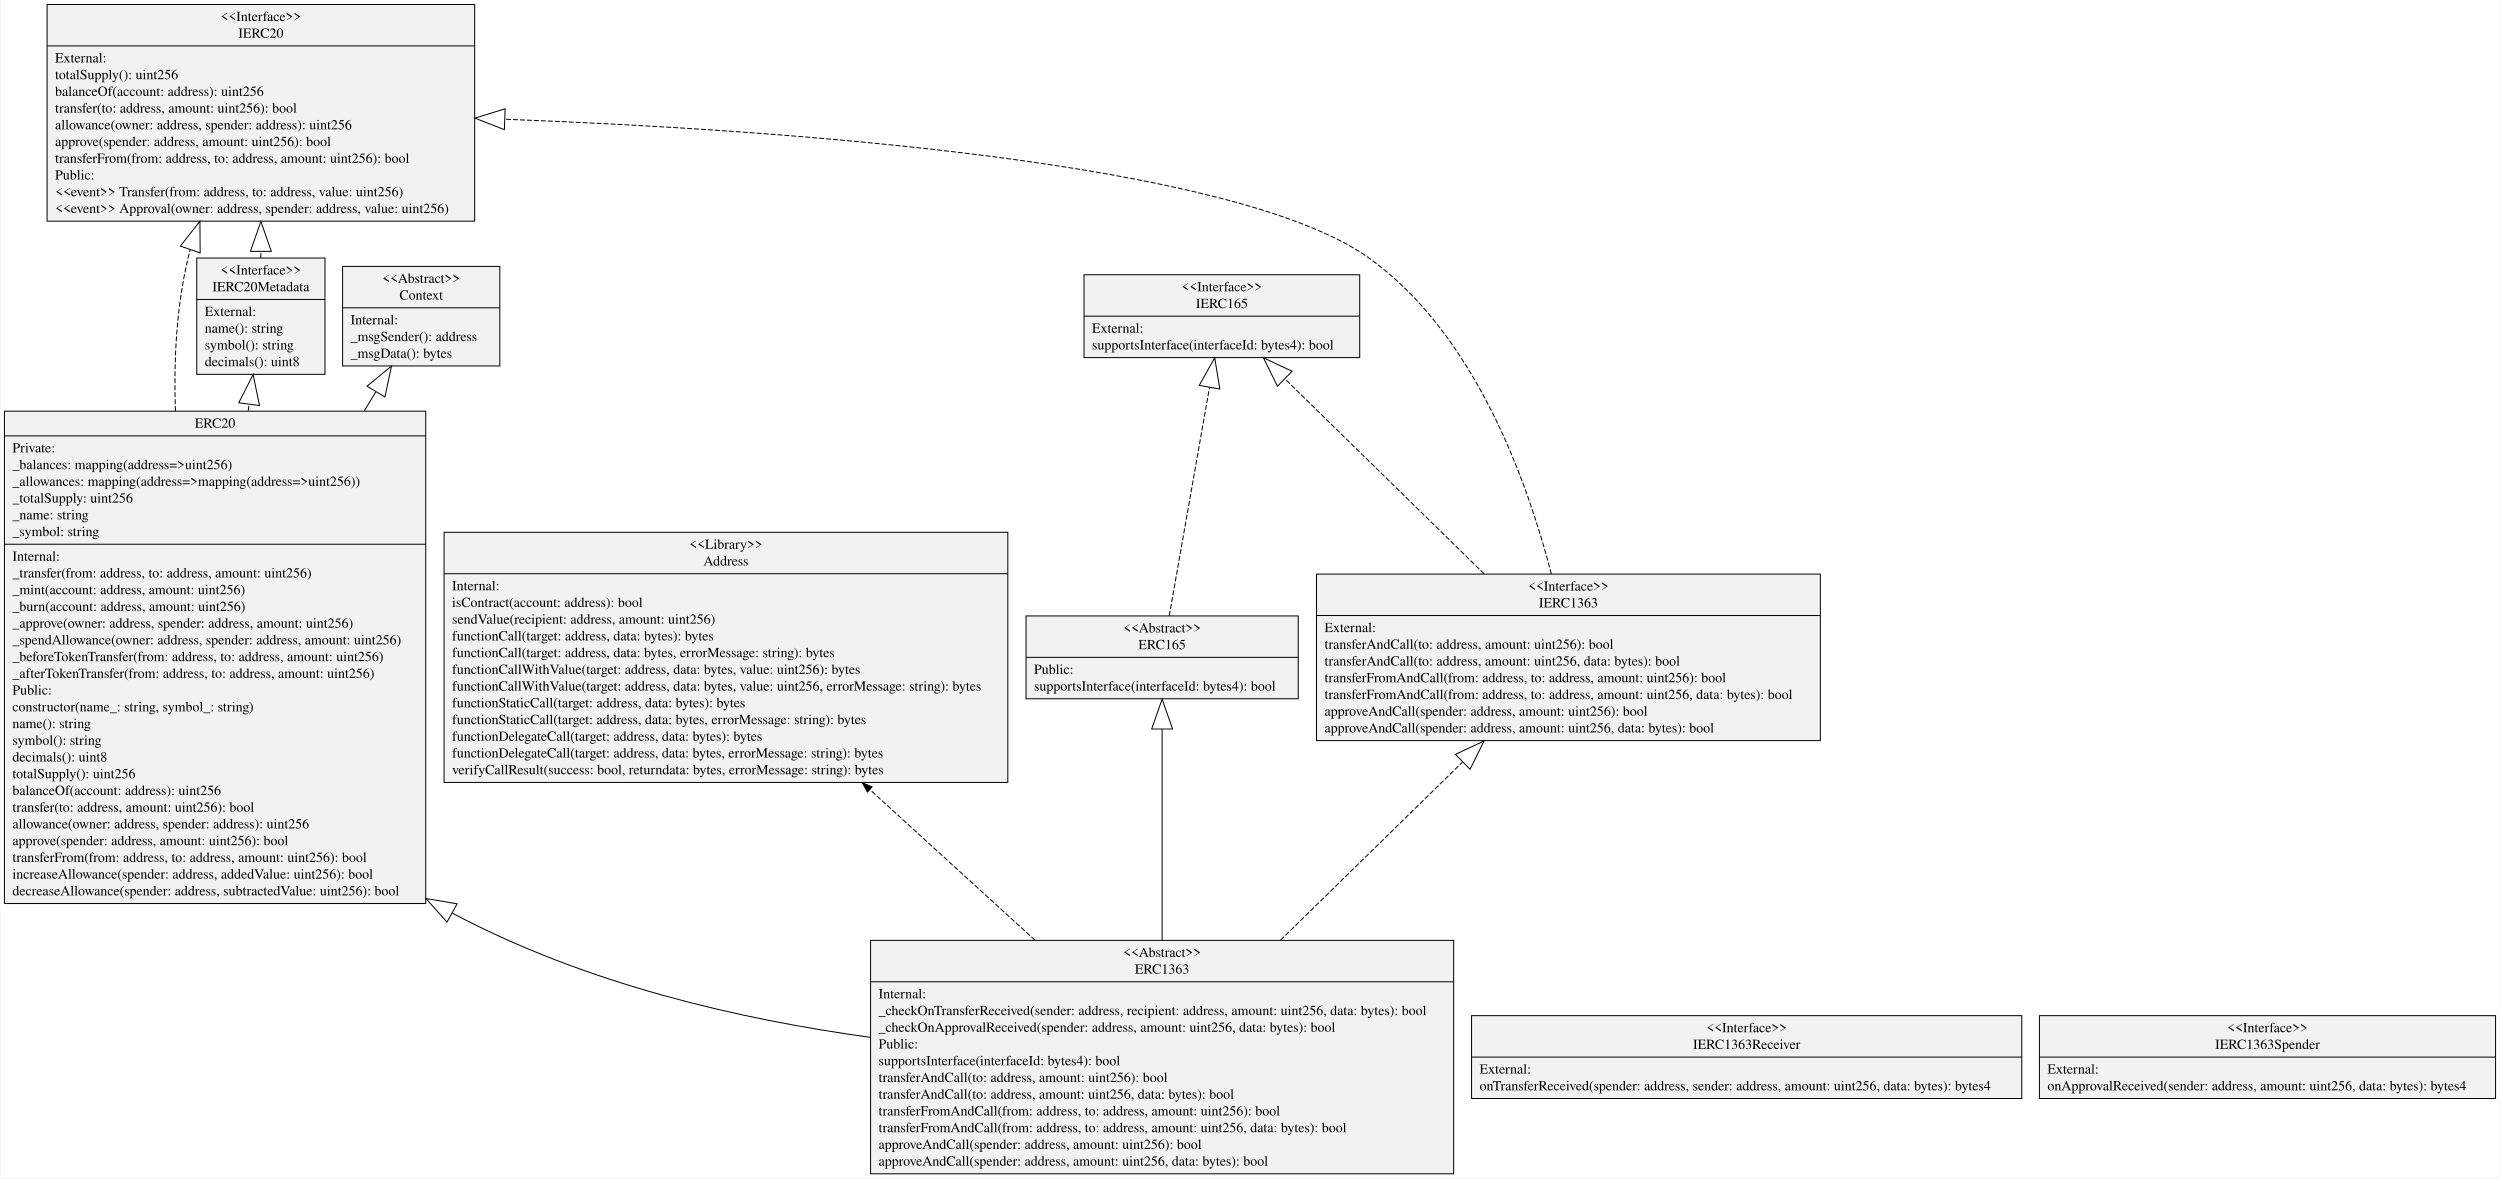
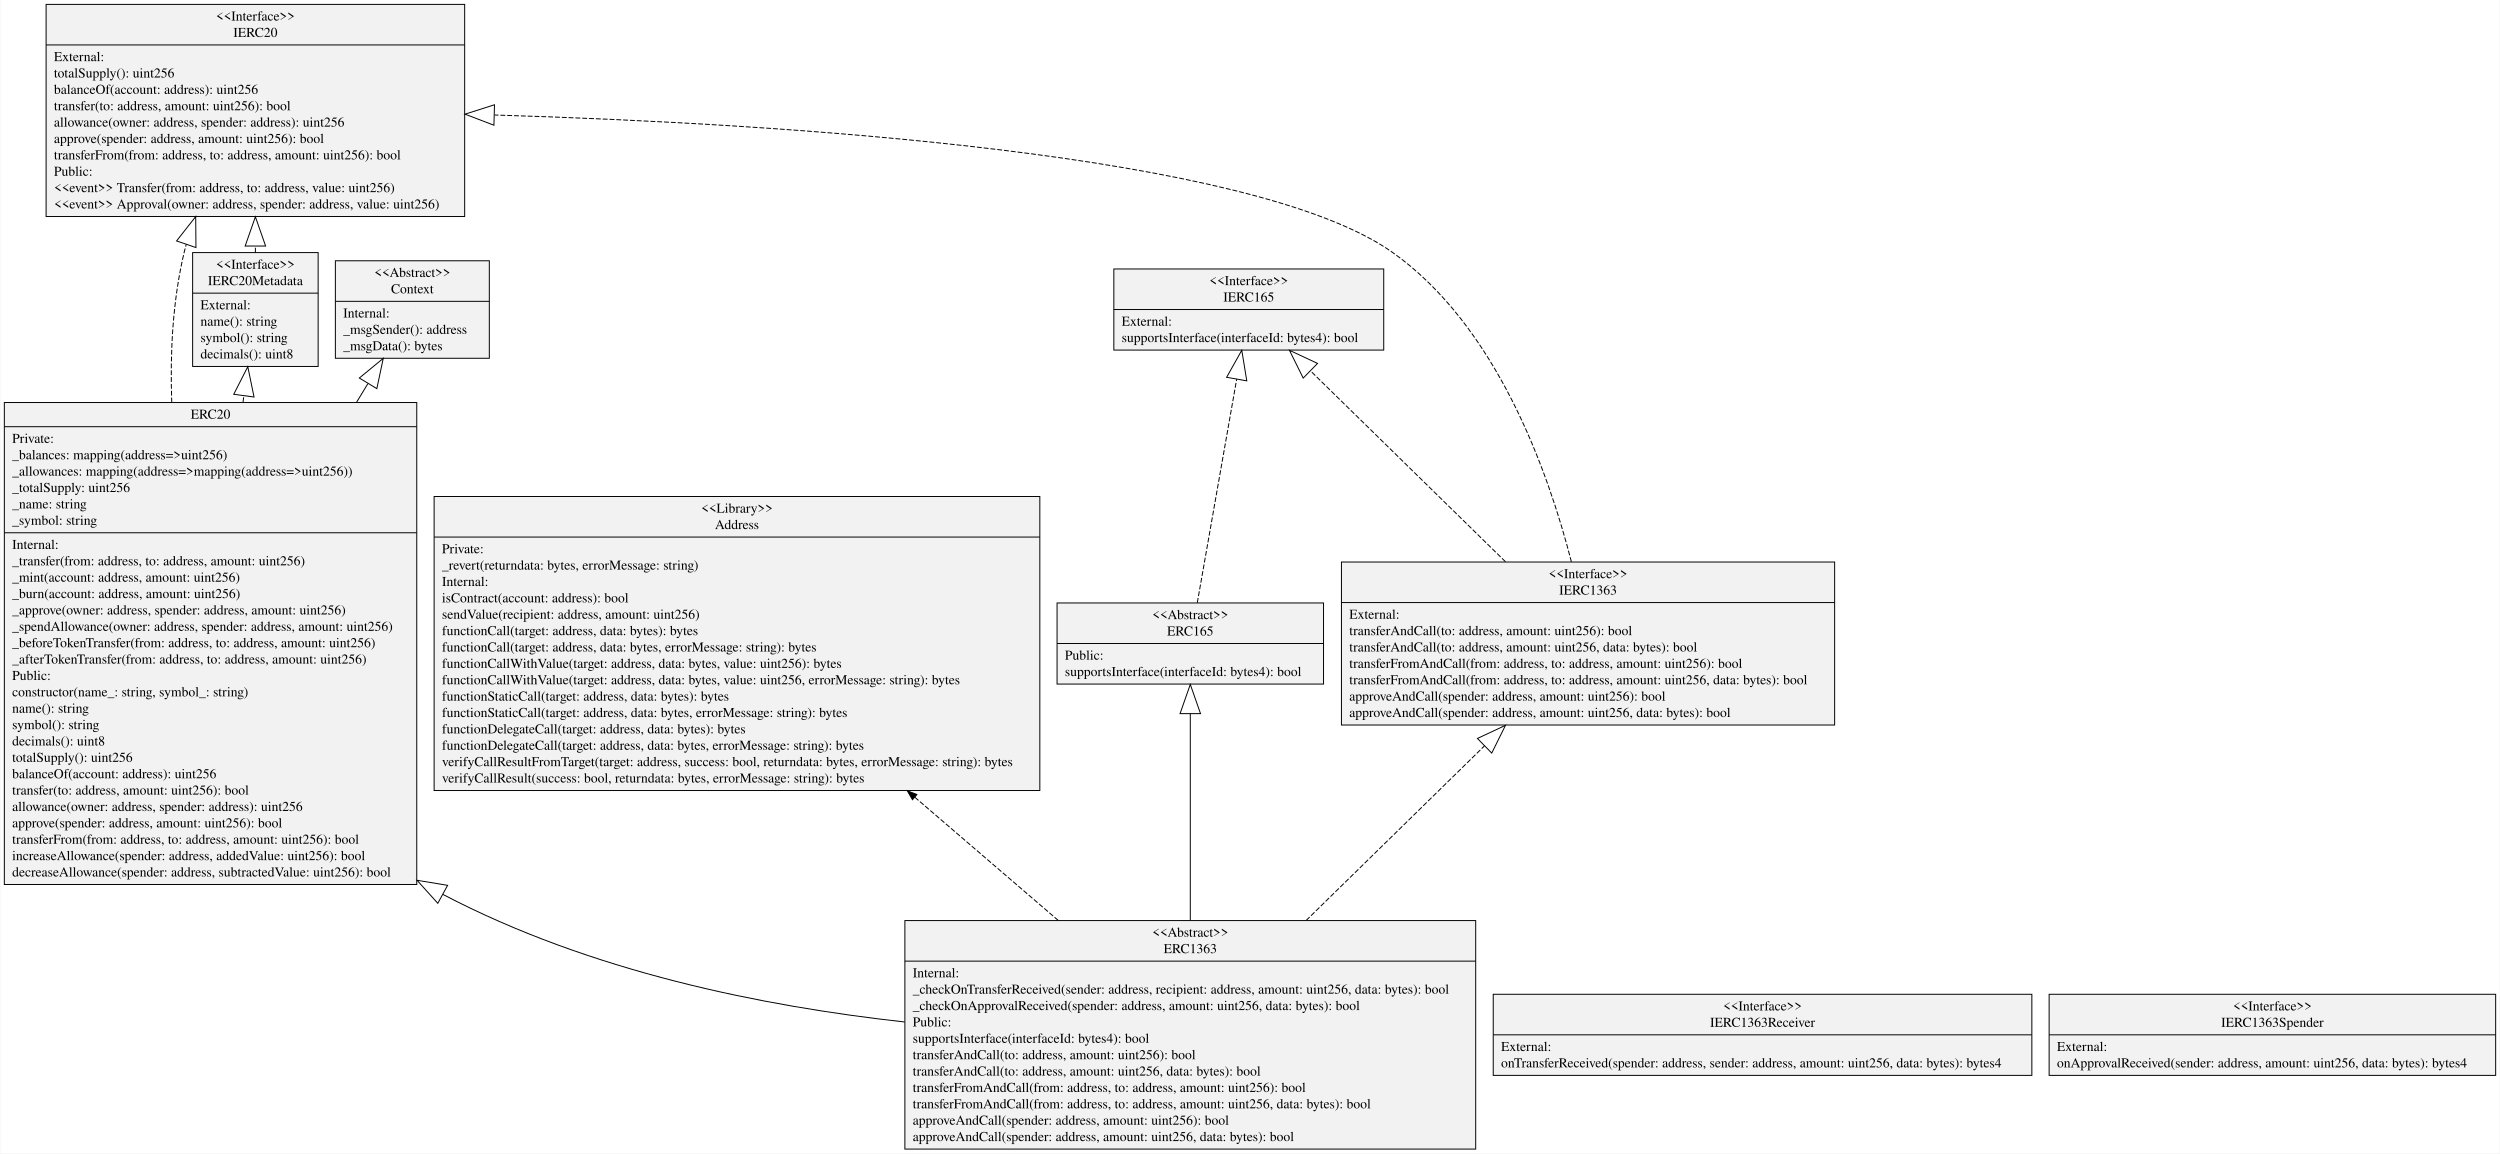
- <svg xmlns="http://www.w3.org/2000/svg" width="2510pt" height="1183pt" viewBox="0.00 0.00 2509.56 1183.20">
+ <svg xmlns="http://www.w3.org/2000/svg" width="2564pt" height="1183pt" viewBox="0.00 0.00 2563.56 1183.20">
  <g id="graph0" class="graph" transform="scale(1 1) rotate(0) translate(4 1179.2)">
-     <polygon fill="white" stroke="transparent" points="-4,4 -4,-1179.2 2505.56,-1179.2 2505.56,4 -4,4" />
+     <polygon fill="white" stroke="transparent" points="-4,4 -4,-1179.2 2559.56,-1179.2 2559.56,4 -4,4" />
    <g id="node1" class="node">
      <polygon fill="#f2f2f2" stroke="black" points="42.85,-957.1 42.85,-1174.7 472.21,-1174.7 472.21,-957.1 42.85,-957.1" />
      <text text-anchor="middle" x="257.53" y="-1158.1" font-family="Times,serif" font-size="14.00">&lt;&lt;Interface&gt;&gt;</text>
      <text text-anchor="middle" x="257.53" y="-1141.3" font-family="Times,serif" font-size="14.00">IERC20</text>
      <polyline fill="none" stroke="black" points="42.85,-1133.1 472.21,-1133.1 " />
      <text text-anchor="start" x="50.85" y="-1116.5" font-family="Times,serif" font-size="14.00">External:</text>
      <text text-anchor="start" x="50.85" y="-1099.7" font-family="Times,serif" font-size="14.00">     totalSupply(): uint256</text>
      <text text-anchor="start" x="50.85" y="-1082.9" font-family="Times,serif" font-size="14.00">     balanceOf(account: address): uint256</text>
      <text text-anchor="start" x="50.85" y="-1066.1" font-family="Times,serif" font-size="14.00">     transfer(to: address, amount: uint256): bool</text>
      <text text-anchor="start" x="50.85" y="-1049.3" font-family="Times,serif" font-size="14.00">     allowance(owner: address, spender: address): uint256</text>
      <text text-anchor="start" x="50.85" y="-1032.5" font-family="Times,serif" font-size="14.00">     approve(spender: address, amount: uint256): bool</text>
      <text text-anchor="start" x="50.85" y="-1015.7" font-family="Times,serif" font-size="14.00">     transferFrom(from: address, to: address, amount: uint256): bool</text>
      <text text-anchor="start" x="50.85" y="-998.9" font-family="Times,serif" font-size="14.00">Public:</text>
      <text text-anchor="start" x="50.85" y="-982.1" font-family="Times,serif" font-size="14.00">    &lt;&lt;event&gt;&gt; Transfer(from: address, to: address, value: uint256)</text>
      <text text-anchor="start" x="50.85" y="-965.3" font-family="Times,serif" font-size="14.00">    &lt;&lt;event&gt;&gt; Approval(owner: address, spender: address, value: uint256)</text>
    </g>
    <g id="node2" class="node">
      <polygon fill="#f2f2f2" stroke="black" points="193.16,-803.3 193.16,-920.1 321.91,-920.1 321.91,-803.3 193.16,-803.3" />
      <text text-anchor="middle" x="257.53" y="-903.5" font-family="Times,serif" font-size="14.00">&lt;&lt;Interface&gt;&gt;</text>
      <text text-anchor="middle" x="257.53" y="-886.7" font-family="Times,serif" font-size="14.00">IERC20Metadata</text>
      <polyline fill="none" stroke="black" points="193.16,-878.5 321.91,-878.5 " />
      <text text-anchor="start" x="201.16" y="-861.9" font-family="Times,serif" font-size="14.00">External:</text>
      <text text-anchor="start" x="201.16" y="-845.1" font-family="Times,serif" font-size="14.00">     name(): string</text>
      <text text-anchor="start" x="201.16" y="-828.3" font-family="Times,serif" font-size="14.00">     symbol(): string</text>
      <text text-anchor="start" x="201.16" y="-811.5" font-family="Times,serif" font-size="14.00">     decimals(): uint8</text>
    </g>
    <g id="edge1" class="edge">
      <path fill="none" stroke="black" stroke-dasharray="5,2" d="M257.53,-920.1C257.53,-922.27 257.53,-924.47 257.53,-926.7" />
      <polygon fill="none" stroke="black" points="247.03,-926.81 257.53,-956.81 268.03,-926.81 247.03,-926.81" />
    </g>
    <g id="node3" class="node">
      <polygon fill="#f2f2f2" stroke="black" points="339.58,-811.7 339.58,-911.7 497.49,-911.7 497.49,-811.7 339.58,-811.7" />
      <text text-anchor="middle" x="418.53" y="-895.1" font-family="Times,serif" font-size="14.00">&lt;&lt;Abstract&gt;&gt;</text>
      <text text-anchor="middle" x="418.53" y="-878.3" font-family="Times,serif" font-size="14.00">Context</text>
      <polyline fill="none" stroke="black" points="339.58,-870.1 497.49,-870.1 " />
      <text text-anchor="start" x="347.58" y="-853.5" font-family="Times,serif" font-size="14.00">Internal:</text>
      <text text-anchor="start" x="347.58" y="-836.7" font-family="Times,serif" font-size="14.00">    _msgSender(): address</text>
      <text text-anchor="start" x="347.58" y="-819.9" font-family="Times,serif" font-size="14.00">    _msgData(): bytes</text>
    </g>
    <g id="node4" class="node">
      <polygon fill="#f2f2f2" stroke="black" points="0,-271.9 0,-766.3 423.07,-766.3 423.07,-271.9 0,-271.9" />
      <text text-anchor="middle" x="211.53" y="-749.7" font-family="Times,serif" font-size="14.00">ERC20</text>
      <polyline fill="none" stroke="black" points="0,-741.5 423.07,-741.5 " />
      <text text-anchor="start" x="8" y="-724.9" font-family="Times,serif" font-size="14.00">Private:</text>
      <text text-anchor="start" x="8" y="-708.1" font-family="Times,serif" font-size="14.00">   _balances: mapping(address=&gt;uint256)</text>
      <text text-anchor="start" x="8" y="-691.3" font-family="Times,serif" font-size="14.00">   _allowances: mapping(address=&gt;mapping(address=&gt;uint256))</text>
      <text text-anchor="start" x="8" y="-674.5" font-family="Times,serif" font-size="14.00">   _totalSupply: uint256</text>
      <text text-anchor="start" x="8" y="-657.7" font-family="Times,serif" font-size="14.00">   _name: string</text>
      <text text-anchor="start" x="8" y="-640.9" font-family="Times,serif" font-size="14.00">   _symbol: string</text>
      <polyline fill="none" stroke="black" points="0,-632.7 423.07,-632.7 " />
      <text text-anchor="start" x="8" y="-616.1" font-family="Times,serif" font-size="14.00">Internal:</text>
      <text text-anchor="start" x="8" y="-599.3" font-family="Times,serif" font-size="14.00">    _transfer(from: address, to: address, amount: uint256)</text>
      <text text-anchor="start" x="8" y="-582.5" font-family="Times,serif" font-size="14.00">    _mint(account: address, amount: uint256)</text>
      <text text-anchor="start" x="8" y="-565.7" font-family="Times,serif" font-size="14.00">    _burn(account: address, amount: uint256)</text>
      <text text-anchor="start" x="8" y="-548.9" font-family="Times,serif" font-size="14.00">    _approve(owner: address, spender: address, amount: uint256)</text>
      <text text-anchor="start" x="8" y="-532.1" font-family="Times,serif" font-size="14.00">    _spendAllowance(owner: address, spender: address, amount: uint256)</text>
      <text text-anchor="start" x="8" y="-515.3" font-family="Times,serif" font-size="14.00">    _beforeTokenTransfer(from: address, to: address, amount: uint256)</text>
      <text text-anchor="start" x="8" y="-498.5" font-family="Times,serif" font-size="14.00">    _afterTokenTransfer(from: address, to: address, amount: uint256)</text>
      <text text-anchor="start" x="8" y="-481.7" font-family="Times,serif" font-size="14.00">Public:</text>
      <text text-anchor="start" x="8" y="-464.9" font-family="Times,serif" font-size="14.00">    constructor(name_: string, symbol_: string)</text>
      <text text-anchor="start" x="8" y="-448.1" font-family="Times,serif" font-size="14.00">    name(): string</text>
      <text text-anchor="start" x="8" y="-431.3" font-family="Times,serif" font-size="14.00">    symbol(): string</text>
      <text text-anchor="start" x="8" y="-414.5" font-family="Times,serif" font-size="14.00">    decimals(): uint8</text>
      <text text-anchor="start" x="8" y="-397.7" font-family="Times,serif" font-size="14.00">    totalSupply(): uint256</text>
      <text text-anchor="start" x="8" y="-380.9" font-family="Times,serif" font-size="14.00">    balanceOf(account: address): uint256</text>
      <text text-anchor="start" x="8" y="-364.1" font-family="Times,serif" font-size="14.00">    transfer(to: address, amount: uint256): bool</text>
      <text text-anchor="start" x="8" y="-347.3" font-family="Times,serif" font-size="14.00">    allowance(owner: address, spender: address): uint256</text>
      <text text-anchor="start" x="8" y="-330.5" font-family="Times,serif" font-size="14.00">    approve(spender: address, amount: uint256): bool</text>
      <text text-anchor="start" x="8" y="-313.7" font-family="Times,serif" font-size="14.00">    transferFrom(from: address, to: address, amount: uint256): bool</text>
      <text text-anchor="start" x="8" y="-296.9" font-family="Times,serif" font-size="14.00">    increaseAllowance(spender: address, addedValue: uint256): bool</text>
      <text text-anchor="start" x="8" y="-280.1" font-family="Times,serif" font-size="14.00">    decreaseAllowance(spender: address, subtractedValue: uint256): bool</text>
    </g>
    <g id="edge3" class="edge">
      <path fill="none" stroke="black" stroke-dasharray="5,2" d="M171.74,-766.41C169.88,-817.84 172.79,-871.37 184.53,-920.6 185.17,-923.26 185.86,-925.92 186.6,-928.59" />
      <polygon fill="none" stroke="black" points="176.69,-932.05 196.32,-957.05 196.56,-925.27 176.69,-932.05" />
    </g>
    <g id="edge4" class="edge">
      <path fill="none" stroke="black" stroke-dasharray="5,2" d="M244.84,-766.73C245.13,-768.86 245.42,-770.97 245.7,-773.07" />
      <polygon fill="none" stroke="black" points="235.33,-774.76 249.75,-803.09 256.14,-771.95 235.33,-774.76" />
    </g>
    <g id="edge2" class="edge">
      <path fill="none" stroke="black" d="M361.42,-766.73C365.4,-773.28 369.27,-779.64 372.98,-785.75" />
      <polygon fill="none" stroke="black" points="364.15,-791.44 388.71,-811.63 382.1,-780.54 364.15,-791.44" />
    </g>
    <g id="node5" class="node">
-       <polygon fill="#f2f2f2" stroke="black" points="441.47,-393.5 441.47,-644.7 1007.6,-644.7 1007.6,-393.5 441.47,-393.5" />
-       <text text-anchor="middle" x="724.53" y="-628.1" font-family="Times,serif" font-size="14.00">&lt;&lt;Library&gt;&gt;</text>
-       <text text-anchor="middle" x="724.53" y="-611.3" font-family="Times,serif" font-size="14.00">Address</text>
-       <polyline fill="none" stroke="black" points="441.47,-603.1 1007.6,-603.1 " />
-       <text text-anchor="start" x="449.47" y="-586.5" font-family="Times,serif" font-size="14.00">Internal:</text>
-       <text text-anchor="start" x="449.47" y="-569.7" font-family="Times,serif" font-size="14.00">    isContract(account: address): bool</text>
-       <text text-anchor="start" x="449.47" y="-552.9" font-family="Times,serif" font-size="14.00">    sendValue(recipient: address, amount: uint256)</text>
-       <text text-anchor="start" x="449.47" y="-536.1" font-family="Times,serif" font-size="14.00">    functionCall(target: address, data: bytes): bytes</text>
-       <text text-anchor="start" x="449.47" y="-519.3" font-family="Times,serif" font-size="14.00">    functionCall(target: address, data: bytes, errorMessage: string): bytes</text>
-       <text text-anchor="start" x="449.47" y="-502.5" font-family="Times,serif" font-size="14.00">    functionCallWithValue(target: address, data: bytes, value: uint256): bytes</text>
-       <text text-anchor="start" x="449.47" y="-485.7" font-family="Times,serif" font-size="14.00">    functionCallWithValue(target: address, data: bytes, value: uint256, errorMessage: string): bytes</text>
-       <text text-anchor="start" x="449.47" y="-468.9" font-family="Times,serif" font-size="14.00">    functionStaticCall(target: address, data: bytes): bytes</text>
-       <text text-anchor="start" x="449.47" y="-452.1" font-family="Times,serif" font-size="14.00">    functionStaticCall(target: address, data: bytes, errorMessage: string): bytes</text>
-       <text text-anchor="start" x="449.47" y="-435.3" font-family="Times,serif" font-size="14.00">    functionDelegateCall(target: address, data: bytes): bytes</text>
-       <text text-anchor="start" x="449.47" y="-418.5" font-family="Times,serif" font-size="14.00">    functionDelegateCall(target: address, data: bytes, errorMessage: string): bytes</text>
-       <text text-anchor="start" x="449.47" y="-401.7" font-family="Times,serif" font-size="14.00">    verifyCallResult(success: bool, returndata: bytes, errorMessage: string): bytes</text>
+       <polygon fill="#f2f2f2" stroke="black" points="440.87,-368.3 440.87,-669.9 1062.2,-669.9 1062.2,-368.3 440.87,-368.3" />
+       <text text-anchor="middle" x="751.53" y="-653.3" font-family="Times,serif" font-size="14.00">&lt;&lt;Library&gt;&gt;</text>
+       <text text-anchor="middle" x="751.53" y="-636.5" font-family="Times,serif" font-size="14.00">Address</text>
+       <polyline fill="none" stroke="black" points="440.87,-628.3 1062.2,-628.3 " />
+       <text text-anchor="start" x="448.87" y="-611.7" font-family="Times,serif" font-size="14.00">Private:</text>
+       <text text-anchor="start" x="448.87" y="-594.9" font-family="Times,serif" font-size="14.00">    _revert(returndata: bytes, errorMessage: string)</text>
+       <text text-anchor="start" x="448.87" y="-578.1" font-family="Times,serif" font-size="14.00">Internal:</text>
+       <text text-anchor="start" x="448.87" y="-561.3" font-family="Times,serif" font-size="14.00">    isContract(account: address): bool</text>
+       <text text-anchor="start" x="448.87" y="-544.5" font-family="Times,serif" font-size="14.00">    sendValue(recipient: address, amount: uint256)</text>
+       <text text-anchor="start" x="448.87" y="-527.7" font-family="Times,serif" font-size="14.00">    functionCall(target: address, data: bytes): bytes</text>
+       <text text-anchor="start" x="448.87" y="-510.9" font-family="Times,serif" font-size="14.00">    functionCall(target: address, data: bytes, errorMessage: string): bytes</text>
+       <text text-anchor="start" x="448.87" y="-494.1" font-family="Times,serif" font-size="14.00">    functionCallWithValue(target: address, data: bytes, value: uint256): bytes</text>
+       <text text-anchor="start" x="448.87" y="-477.3" font-family="Times,serif" font-size="14.00">    functionCallWithValue(target: address, data: bytes, value: uint256, errorMessage: string): bytes</text>
+       <text text-anchor="start" x="448.87" y="-460.5" font-family="Times,serif" font-size="14.00">    functionStaticCall(target: address, data: bytes): bytes</text>
+       <text text-anchor="start" x="448.87" y="-443.7" font-family="Times,serif" font-size="14.00">    functionStaticCall(target: address, data: bytes, errorMessage: string): bytes</text>
+       <text text-anchor="start" x="448.87" y="-426.9" font-family="Times,serif" font-size="14.00">    functionDelegateCall(target: address, data: bytes): bytes</text>
+       <text text-anchor="start" x="448.87" y="-410.1" font-family="Times,serif" font-size="14.00">    functionDelegateCall(target: address, data: bytes, errorMessage: string): bytes</text>
+       <text text-anchor="start" x="448.87" y="-393.3" font-family="Times,serif" font-size="14.00">    verifyCallResultFromTarget(target: address, success: bool, returndata: bytes, errorMessage: string): bytes</text>
+       <text text-anchor="start" x="448.87" y="-376.5" font-family="Times,serif" font-size="14.00">    verifyCallResult(success: bool, returndata: bytes, errorMessage: string): bytes</text>
    </g>
    <g id="node6" class="node">
-       <polygon fill="#f2f2f2" stroke="black" points="1084.11,-820.1 1084.11,-903.3 1360.96,-903.3 1360.96,-820.1 1084.11,-820.1" />
-       <text text-anchor="middle" x="1222.53" y="-886.7" font-family="Times,serif" font-size="14.00">&lt;&lt;Interface&gt;&gt;</text>
-       <text text-anchor="middle" x="1222.53" y="-869.9" font-family="Times,serif" font-size="14.00">IERC165</text>
-       <polyline fill="none" stroke="black" points="1084.11,-861.7 1360.96,-861.7 " />
-       <text text-anchor="start" x="1092.11" y="-845.1" font-family="Times,serif" font-size="14.00">External:</text>
-       <text text-anchor="start" x="1092.11" y="-828.3" font-family="Times,serif" font-size="14.00">     supportsInterface(interfaceId: bytes4): bool</text>
+       <polygon fill="#f2f2f2" stroke="black" points="1138.11,-820.1 1138.11,-903.3 1414.96,-903.3 1414.96,-820.1 1138.11,-820.1" />
+       <text text-anchor="middle" x="1276.53" y="-886.7" font-family="Times,serif" font-size="14.00">&lt;&lt;Interface&gt;&gt;</text>
+       <text text-anchor="middle" x="1276.53" y="-869.9" font-family="Times,serif" font-size="14.00">IERC165</text>
+       <polyline fill="none" stroke="black" points="1138.11,-861.7 1414.96,-861.7 " />
+       <text text-anchor="start" x="1146.11" y="-845.1" font-family="Times,serif" font-size="14.00">External:</text>
+       <text text-anchor="start" x="1146.11" y="-828.3" font-family="Times,serif" font-size="14.00">     supportsInterface(interfaceId: bytes4): bool</text>
    </g>
    <g id="node7" class="node">
-       <polygon fill="#f2f2f2" stroke="black" points="1025.86,-477.5 1025.86,-560.7 1299.21,-560.7 1299.21,-477.5 1025.86,-477.5" />
-       <text text-anchor="middle" x="1162.53" y="-544.1" font-family="Times,serif" font-size="14.00">&lt;&lt;Abstract&gt;&gt;</text>
-       <text text-anchor="middle" x="1162.53" y="-527.3" font-family="Times,serif" font-size="14.00">ERC165</text>
-       <polyline fill="none" stroke="black" points="1025.86,-519.1 1299.21,-519.1 " />
-       <text text-anchor="start" x="1033.86" y="-502.5" font-family="Times,serif" font-size="14.00">Public:</text>
-       <text text-anchor="start" x="1033.86" y="-485.7" font-family="Times,serif" font-size="14.00">    supportsInterface(interfaceId: bytes4): bool</text>
+       <polygon fill="#f2f2f2" stroke="black" points="1079.86,-477.5 1079.86,-560.7 1353.21,-560.7 1353.21,-477.5 1079.86,-477.5" />
+       <text text-anchor="middle" x="1216.53" y="-544.1" font-family="Times,serif" font-size="14.00">&lt;&lt;Abstract&gt;&gt;</text>
+       <text text-anchor="middle" x="1216.53" y="-527.3" font-family="Times,serif" font-size="14.00">ERC165</text>
+       <polyline fill="none" stroke="black" points="1079.86,-519.1 1353.21,-519.1 " />
+       <text text-anchor="start" x="1087.86" y="-502.5" font-family="Times,serif" font-size="14.00">Public:</text>
+       <text text-anchor="start" x="1087.86" y="-485.7" font-family="Times,serif" font-size="14.00">    supportsInterface(interfaceId: bytes4): bool</text>
    </g>
    <g id="edge5" class="edge">
-       <path fill="none" stroke="black" stroke-dasharray="5,2" d="M1169.71,-560.85C1179.7,-617.53 1197.92,-721 1210.13,-790.31" />
-       <polygon fill="none" stroke="black" points="1199.8,-792.18 1215.35,-819.91 1220.48,-788.54 1199.8,-792.18" />
+       <path fill="none" stroke="black" stroke-dasharray="5,2" d="M1223.71,-560.85C1233.7,-617.53 1251.92,-721 1264.13,-790.31" />
+       <polygon fill="none" stroke="black" points="1253.8,-792.18 1269.35,-819.91 1274.48,-788.54 1253.8,-792.18" />
    </g>
    <g id="node8" class="node">
-       <polygon fill="#f2f2f2" stroke="black" points="1317.58,-435.5 1317.58,-602.7 1823.49,-602.7 1823.49,-435.5 1317.58,-435.5" />
-       <text text-anchor="middle" x="1570.53" y="-586.1" font-family="Times,serif" font-size="14.00">&lt;&lt;Interface&gt;&gt;</text>
-       <text text-anchor="middle" x="1570.53" y="-569.3" font-family="Times,serif" font-size="14.00">IERC1363</text>
-       <polyline fill="none" stroke="black" points="1317.58,-561.1 1823.49,-561.1 " />
-       <text text-anchor="start" x="1325.58" y="-544.5" font-family="Times,serif" font-size="14.00">External:</text>
-       <text text-anchor="start" x="1325.58" y="-527.7" font-family="Times,serif" font-size="14.00">     transferAndCall(to: address, amount: uint256): bool</text>
-       <text text-anchor="start" x="1325.58" y="-510.9" font-family="Times,serif" font-size="14.00">     transferAndCall(to: address, amount: uint256, data: bytes): bool</text>
-       <text text-anchor="start" x="1325.58" y="-494.1" font-family="Times,serif" font-size="14.00">     transferFromAndCall(from: address, to: address, amount: uint256): bool</text>
-       <text text-anchor="start" x="1325.58" y="-477.3" font-family="Times,serif" font-size="14.00">     transferFromAndCall(from: address, to: address, amount: uint256, data: bytes): bool</text>
-       <text text-anchor="start" x="1325.58" y="-460.5" font-family="Times,serif" font-size="14.00">     approveAndCall(spender: address, amount: uint256): bool</text>
-       <text text-anchor="start" x="1325.58" y="-443.7" font-family="Times,serif" font-size="14.00">     approveAndCall(spender: address, amount: uint256, data: bytes): bool</text>
+       <polygon fill="#f2f2f2" stroke="black" points="1371.58,-435.5 1371.58,-602.7 1877.49,-602.7 1877.49,-435.5 1371.58,-435.5" />
+       <text text-anchor="middle" x="1624.53" y="-586.1" font-family="Times,serif" font-size="14.00">&lt;&lt;Interface&gt;&gt;</text>
+       <text text-anchor="middle" x="1624.53" y="-569.3" font-family="Times,serif" font-size="14.00">IERC1363</text>
+       <polyline fill="none" stroke="black" points="1371.58,-561.1 1877.49,-561.1 " />
+       <text text-anchor="start" x="1379.58" y="-544.5" font-family="Times,serif" font-size="14.00">External:</text>
+       <text text-anchor="start" x="1379.58" y="-527.7" font-family="Times,serif" font-size="14.00">     transferAndCall(to: address, amount: uint256): bool</text>
+       <text text-anchor="start" x="1379.58" y="-510.9" font-family="Times,serif" font-size="14.00">     transferAndCall(to: address, amount: uint256, data: bytes): bool</text>
+       <text text-anchor="start" x="1379.58" y="-494.1" font-family="Times,serif" font-size="14.00">     transferFromAndCall(from: address, to: address, amount: uint256): bool</text>
+       <text text-anchor="start" x="1379.58" y="-477.3" font-family="Times,serif" font-size="14.00">     transferFromAndCall(from: address, to: address, amount: uint256, data: bytes): bool</text>
+       <text text-anchor="start" x="1379.58" y="-460.5" font-family="Times,serif" font-size="14.00">     approveAndCall(spender: address, amount: uint256): bool</text>
+       <text text-anchor="start" x="1379.58" y="-443.7" font-family="Times,serif" font-size="14.00">     approveAndCall(spender: address, amount: uint256, data: bytes): bool</text>
    </g>
    <g id="edge6" class="edge">
-       <path fill="none" stroke="black" stroke-dasharray="5,2" d="M1553.39,-602.72C1529.37,-696.1 1476.11,-844.94 1369.53,-920.6 1234.35,-1016.57 786.82,-1048.71 502.41,-1059.48" />
-       <polygon fill="none" stroke="black" points="502.02,-1048.99 472.42,-1060.56 502.78,-1069.97 502.02,-1048.99" />
+       <path fill="none" stroke="black" stroke-dasharray="5,2" d="M1607.47,-602.83C1583.52,-696.32 1530.33,-845.26 1423.53,-920.6 1279.79,-1022.01 800.42,-1052.27 502.95,-1061.23" />
+       <polygon fill="none" stroke="black" points="502.21,-1050.74 472.52,-1062.09 502.8,-1071.73 502.21,-1050.74" />
    </g>
    <g id="edge7" class="edge">
-       <path fill="none" stroke="black" stroke-dasharray="5,2" d="M1485.85,-602.98C1424.14,-663.38 1341.86,-743.91 1285.81,-798.77" />
-       <polygon fill="none" stroke="black" points="1278.35,-791.38 1264.25,-819.87 1293.04,-806.39 1278.35,-791.38" />
+       <path fill="none" stroke="black" stroke-dasharray="5,2" d="M1539.85,-602.98C1478.14,-663.38 1395.86,-743.91 1339.81,-798.77" />
+       <polygon fill="none" stroke="black" points="1332.35,-791.38 1318.25,-819.87 1347.04,-806.39 1332.35,-791.38" />
    </g>
    <g id="node9" class="node">
-       <polygon fill="#f2f2f2" stroke="black" points="1473.28,-76.1 1473.28,-159.3 2025.79,-159.3 2025.79,-76.1 1473.28,-76.1" />
-       <text text-anchor="middle" x="1749.53" y="-142.7" font-family="Times,serif" font-size="14.00">&lt;&lt;Interface&gt;&gt;</text>
-       <text text-anchor="middle" x="1749.53" y="-125.9" font-family="Times,serif" font-size="14.00">IERC1363Receiver</text>
-       <polyline fill="none" stroke="black" points="1473.28,-117.7 2025.79,-117.7 " />
-       <text text-anchor="start" x="1481.28" y="-101.1" font-family="Times,serif" font-size="14.00">External:</text>
-       <text text-anchor="start" x="1481.28" y="-84.3" font-family="Times,serif" font-size="14.00">     onTransferReceived(spender: address, sender: address, amount: uint256, data: bytes): bytes4</text>
+       <polygon fill="#f2f2f2" stroke="black" points="1527.28,-76.1 1527.28,-159.3 2079.79,-159.3 2079.79,-76.1 1527.28,-76.1" />
+       <text text-anchor="middle" x="1803.53" y="-142.7" font-family="Times,serif" font-size="14.00">&lt;&lt;Interface&gt;&gt;</text>
+       <text text-anchor="middle" x="1803.53" y="-125.9" font-family="Times,serif" font-size="14.00">IERC1363Receiver</text>
+       <polyline fill="none" stroke="black" points="1527.28,-117.7 2079.79,-117.7 " />
+       <text text-anchor="start" x="1535.28" y="-101.1" font-family="Times,serif" font-size="14.00">External:</text>
+       <text text-anchor="start" x="1535.28" y="-84.3" font-family="Times,serif" font-size="14.00">     onTransferReceived(spender: address, sender: address, amount: uint256, data: bytes): bytes4</text>
    </g>
    <g id="node10" class="node">
-       <polygon fill="#f2f2f2" stroke="black" points="2043.5,-76.1 2043.5,-159.3 2501.56,-159.3 2501.56,-76.1 2043.5,-76.1" />
-       <text text-anchor="middle" x="2272.53" y="-142.7" font-family="Times,serif" font-size="14.00">&lt;&lt;Interface&gt;&gt;</text>
-       <text text-anchor="middle" x="2272.53" y="-125.9" font-family="Times,serif" font-size="14.00">IERC1363Spender</text>
-       <polyline fill="none" stroke="black" points="2043.5,-117.7 2501.56,-117.7 " />
-       <text text-anchor="start" x="2051.5" y="-101.1" font-family="Times,serif" font-size="14.00">External:</text>
-       <text text-anchor="start" x="2051.5" y="-84.3" font-family="Times,serif" font-size="14.00">     onApprovalReceived(sender: address, amount: uint256, data: bytes): bytes4</text>
+       <polygon fill="#f2f2f2" stroke="black" points="2097.5,-76.1 2097.5,-159.3 2555.56,-159.3 2555.56,-76.1 2097.5,-76.1" />
+       <text text-anchor="middle" x="2326.53" y="-142.7" font-family="Times,serif" font-size="14.00">&lt;&lt;Interface&gt;&gt;</text>
+       <text text-anchor="middle" x="2326.53" y="-125.9" font-family="Times,serif" font-size="14.00">IERC1363Spender</text>
+       <polyline fill="none" stroke="black" points="2097.5,-117.7 2555.56,-117.7 " />
+       <text text-anchor="start" x="2105.5" y="-101.1" font-family="Times,serif" font-size="14.00">External:</text>
+       <text text-anchor="start" x="2105.5" y="-84.3" font-family="Times,serif" font-size="14.00">     onApprovalReceived(sender: address, amount: uint256, data: bytes): bytes4</text>
    </g>
    <g id="node11" class="node">
-       <polygon fill="#f2f2f2" stroke="black" points="869.77,-0.5 869.77,-234.9 1455.3,-234.9 1455.3,-0.5 869.77,-0.5" />
-       <text text-anchor="middle" x="1162.53" y="-218.3" font-family="Times,serif" font-size="14.00">&lt;&lt;Abstract&gt;&gt;</text>
-       <text text-anchor="middle" x="1162.53" y="-201.5" font-family="Times,serif" font-size="14.00">ERC1363</text>
-       <polyline fill="none" stroke="black" points="869.77,-193.3 1455.3,-193.3 " />
-       <text text-anchor="start" x="877.77" y="-176.7" font-family="Times,serif" font-size="14.00">Internal:</text>
-       <text text-anchor="start" x="877.77" y="-159.9" font-family="Times,serif" font-size="14.00">    _checkOnTransferReceived(sender: address, recipient: address, amount: uint256, data: bytes): bool</text>
-       <text text-anchor="start" x="877.77" y="-143.1" font-family="Times,serif" font-size="14.00">    _checkOnApprovalReceived(spender: address, amount: uint256, data: bytes): bool</text>
-       <text text-anchor="start" x="877.77" y="-126.3" font-family="Times,serif" font-size="14.00">Public:</text>
-       <text text-anchor="start" x="877.77" y="-109.5" font-family="Times,serif" font-size="14.00">    supportsInterface(interfaceId: bytes4): bool</text>
-       <text text-anchor="start" x="877.77" y="-92.7" font-family="Times,serif" font-size="14.00">    transferAndCall(to: address, amount: uint256): bool</text>
-       <text text-anchor="start" x="877.77" y="-75.9" font-family="Times,serif" font-size="14.00">    transferAndCall(to: address, amount: uint256, data: bytes): bool</text>
-       <text text-anchor="start" x="877.77" y="-59.1" font-family="Times,serif" font-size="14.00">    transferFromAndCall(from: address, to: address, amount: uint256): bool</text>
-       <text text-anchor="start" x="877.77" y="-42.3" font-family="Times,serif" font-size="14.00">    transferFromAndCall(from: address, to: address, amount: uint256, data: bytes): bool</text>
-       <text text-anchor="start" x="877.77" y="-25.5" font-family="Times,serif" font-size="14.00">    approveAndCall(spender: address, amount: uint256): bool</text>
-       <text text-anchor="start" x="877.77" y="-8.7" font-family="Times,serif" font-size="14.00">    approveAndCall(spender: address, amount: uint256, data: bytes): bool</text>
+       <polygon fill="#f2f2f2" stroke="black" points="923.77,-0.5 923.77,-234.9 1509.3,-234.9 1509.3,-0.5 923.77,-0.5" />
+       <text text-anchor="middle" x="1216.53" y="-218.3" font-family="Times,serif" font-size="14.00">&lt;&lt;Abstract&gt;&gt;</text>
+       <text text-anchor="middle" x="1216.53" y="-201.5" font-family="Times,serif" font-size="14.00">ERC1363</text>
+       <polyline fill="none" stroke="black" points="923.77,-193.3 1509.3,-193.3 " />
+       <text text-anchor="start" x="931.77" y="-176.7" font-family="Times,serif" font-size="14.00">Internal:</text>
+       <text text-anchor="start" x="931.77" y="-159.9" font-family="Times,serif" font-size="14.00">    _checkOnTransferReceived(sender: address, recipient: address, amount: uint256, data: bytes): bool</text>
+       <text text-anchor="start" x="931.77" y="-143.1" font-family="Times,serif" font-size="14.00">    _checkOnApprovalReceived(spender: address, amount: uint256, data: bytes): bool</text>
+       <text text-anchor="start" x="931.77" y="-126.3" font-family="Times,serif" font-size="14.00">Public:</text>
+       <text text-anchor="start" x="931.77" y="-109.5" font-family="Times,serif" font-size="14.00">    supportsInterface(interfaceId: bytes4): bool</text>
+       <text text-anchor="start" x="931.77" y="-92.7" font-family="Times,serif" font-size="14.00">    transferAndCall(to: address, amount: uint256): bool</text>
+       <text text-anchor="start" x="931.77" y="-75.9" font-family="Times,serif" font-size="14.00">    transferAndCall(to: address, amount: uint256, data: bytes): bool</text>
+       <text text-anchor="start" x="931.77" y="-59.1" font-family="Times,serif" font-size="14.00">    transferFromAndCall(from: address, to: address, amount: uint256): bool</text>
+       <text text-anchor="start" x="931.77" y="-42.3" font-family="Times,serif" font-size="14.00">    transferFromAndCall(from: address, to: address, amount: uint256, data: bytes): bool</text>
+       <text text-anchor="start" x="931.77" y="-25.5" font-family="Times,serif" font-size="14.00">    approveAndCall(spender: address, amount: uint256): bool</text>
+       <text text-anchor="start" x="931.77" y="-8.7" font-family="Times,serif" font-size="14.00">    approveAndCall(spender: address, amount: uint256, data: bytes): bool</text>
    </g>
    <g id="edge8" class="edge">
-       <path fill="none" stroke="black" d="M869.33,-137.55C738.21,-155.62 584.8,-190.56 449.6,-262.36" />
-       <polygon fill="none" stroke="black" points="444.41,-253.23 423.26,-276.96 454.59,-271.6 444.41,-253.23" />
+       <path fill="none" stroke="black" d="M923.58,-130.87C777.49,-147.05 601.56,-182.29 449.91,-261.71" />
+       <polygon fill="none" stroke="black" points="444.64,-252.62 423.35,-276.22 454.71,-271.05 444.64,-252.62" />
    </g>
    <g id="edge11" class="edge">
-       <path fill="none" stroke="black" stroke-dasharray="5,2" d="M1034.96,-235.03C982.98,-282.43 922.63,-337.46 869.04,-386.33" />
-       <polygon fill="black" stroke="black" points="866.55,-383.86 861.52,-393.19 871.27,-389.03 866.55,-383.86" />
+       <path fill="none" stroke="black" stroke-dasharray="5,2" d="M1081.1,-235.03C1035.16,-274.48 983.06,-319.23 934.07,-361.31" />
+       <polygon fill="black" stroke="black" points="931.54,-358.87 926.24,-368.04 936.11,-364.18 931.54,-358.87" />
    </g>
    <g id="edge10" class="edge">
-       <path fill="none" stroke="black" d="M1162.53,-235.03C1162.53,-303.65 1162.53,-388.29 1162.53,-447.05" />
-       <polygon fill="none" stroke="black" points="1152.03,-447.16 1162.53,-477.16 1173.03,-447.16 1152.03,-447.16" />
+       <path fill="none" stroke="black" d="M1216.53,-235.03C1216.53,-303.65 1216.53,-388.29 1216.53,-447.05" />
+       <polygon fill="none" stroke="black" points="1206.03,-447.16 1216.53,-477.16 1227.03,-447.16 1206.03,-447.16" />
    </g>
    <g id="edge9" class="edge">
-       <path fill="none" stroke="black" stroke-dasharray="5,2" d="M1281.37,-235.03C1339.2,-291.65 1408.17,-359.16 1464.25,-414.06" />
-       <polygon fill="none" stroke="black" points="1457.06,-421.71 1485.84,-435.19 1471.75,-406.7 1457.06,-421.71" />
+       <path fill="none" stroke="black" stroke-dasharray="5,2" d="M1335.37,-235.03C1393.2,-291.65 1462.17,-359.16 1518.25,-414.06" />
+       <polygon fill="none" stroke="black" points="1511.06,-421.71 1539.84,-435.19 1525.75,-406.7 1511.06,-421.71" />
    </g>
  </g>
</svg>
